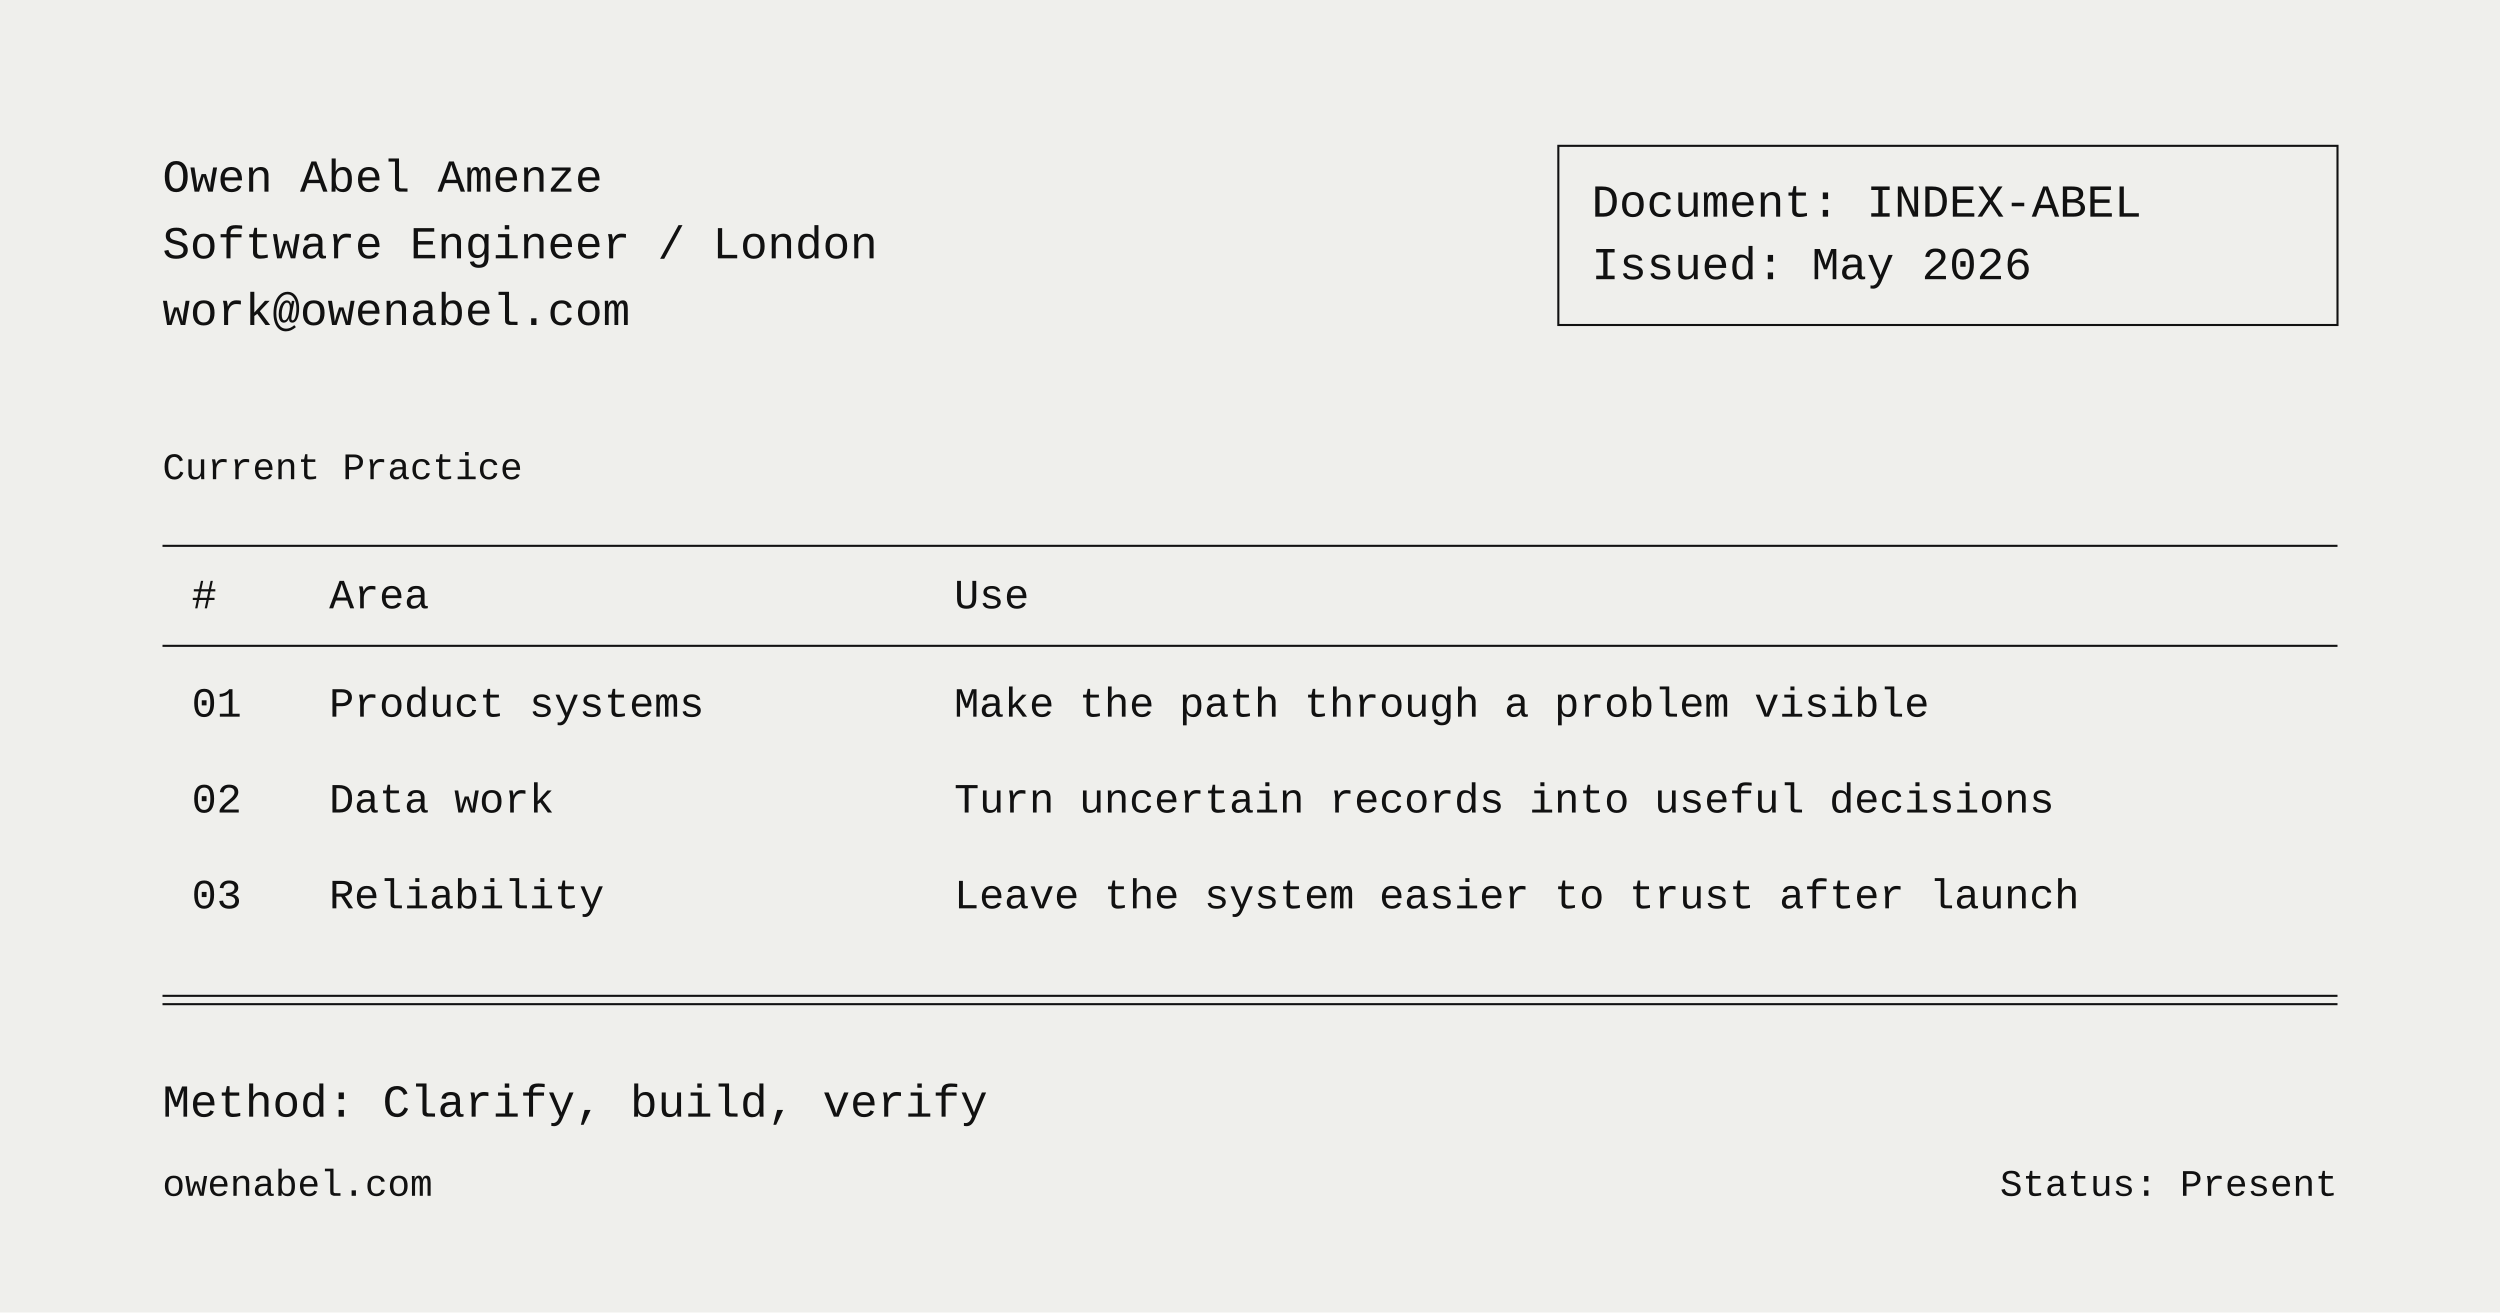
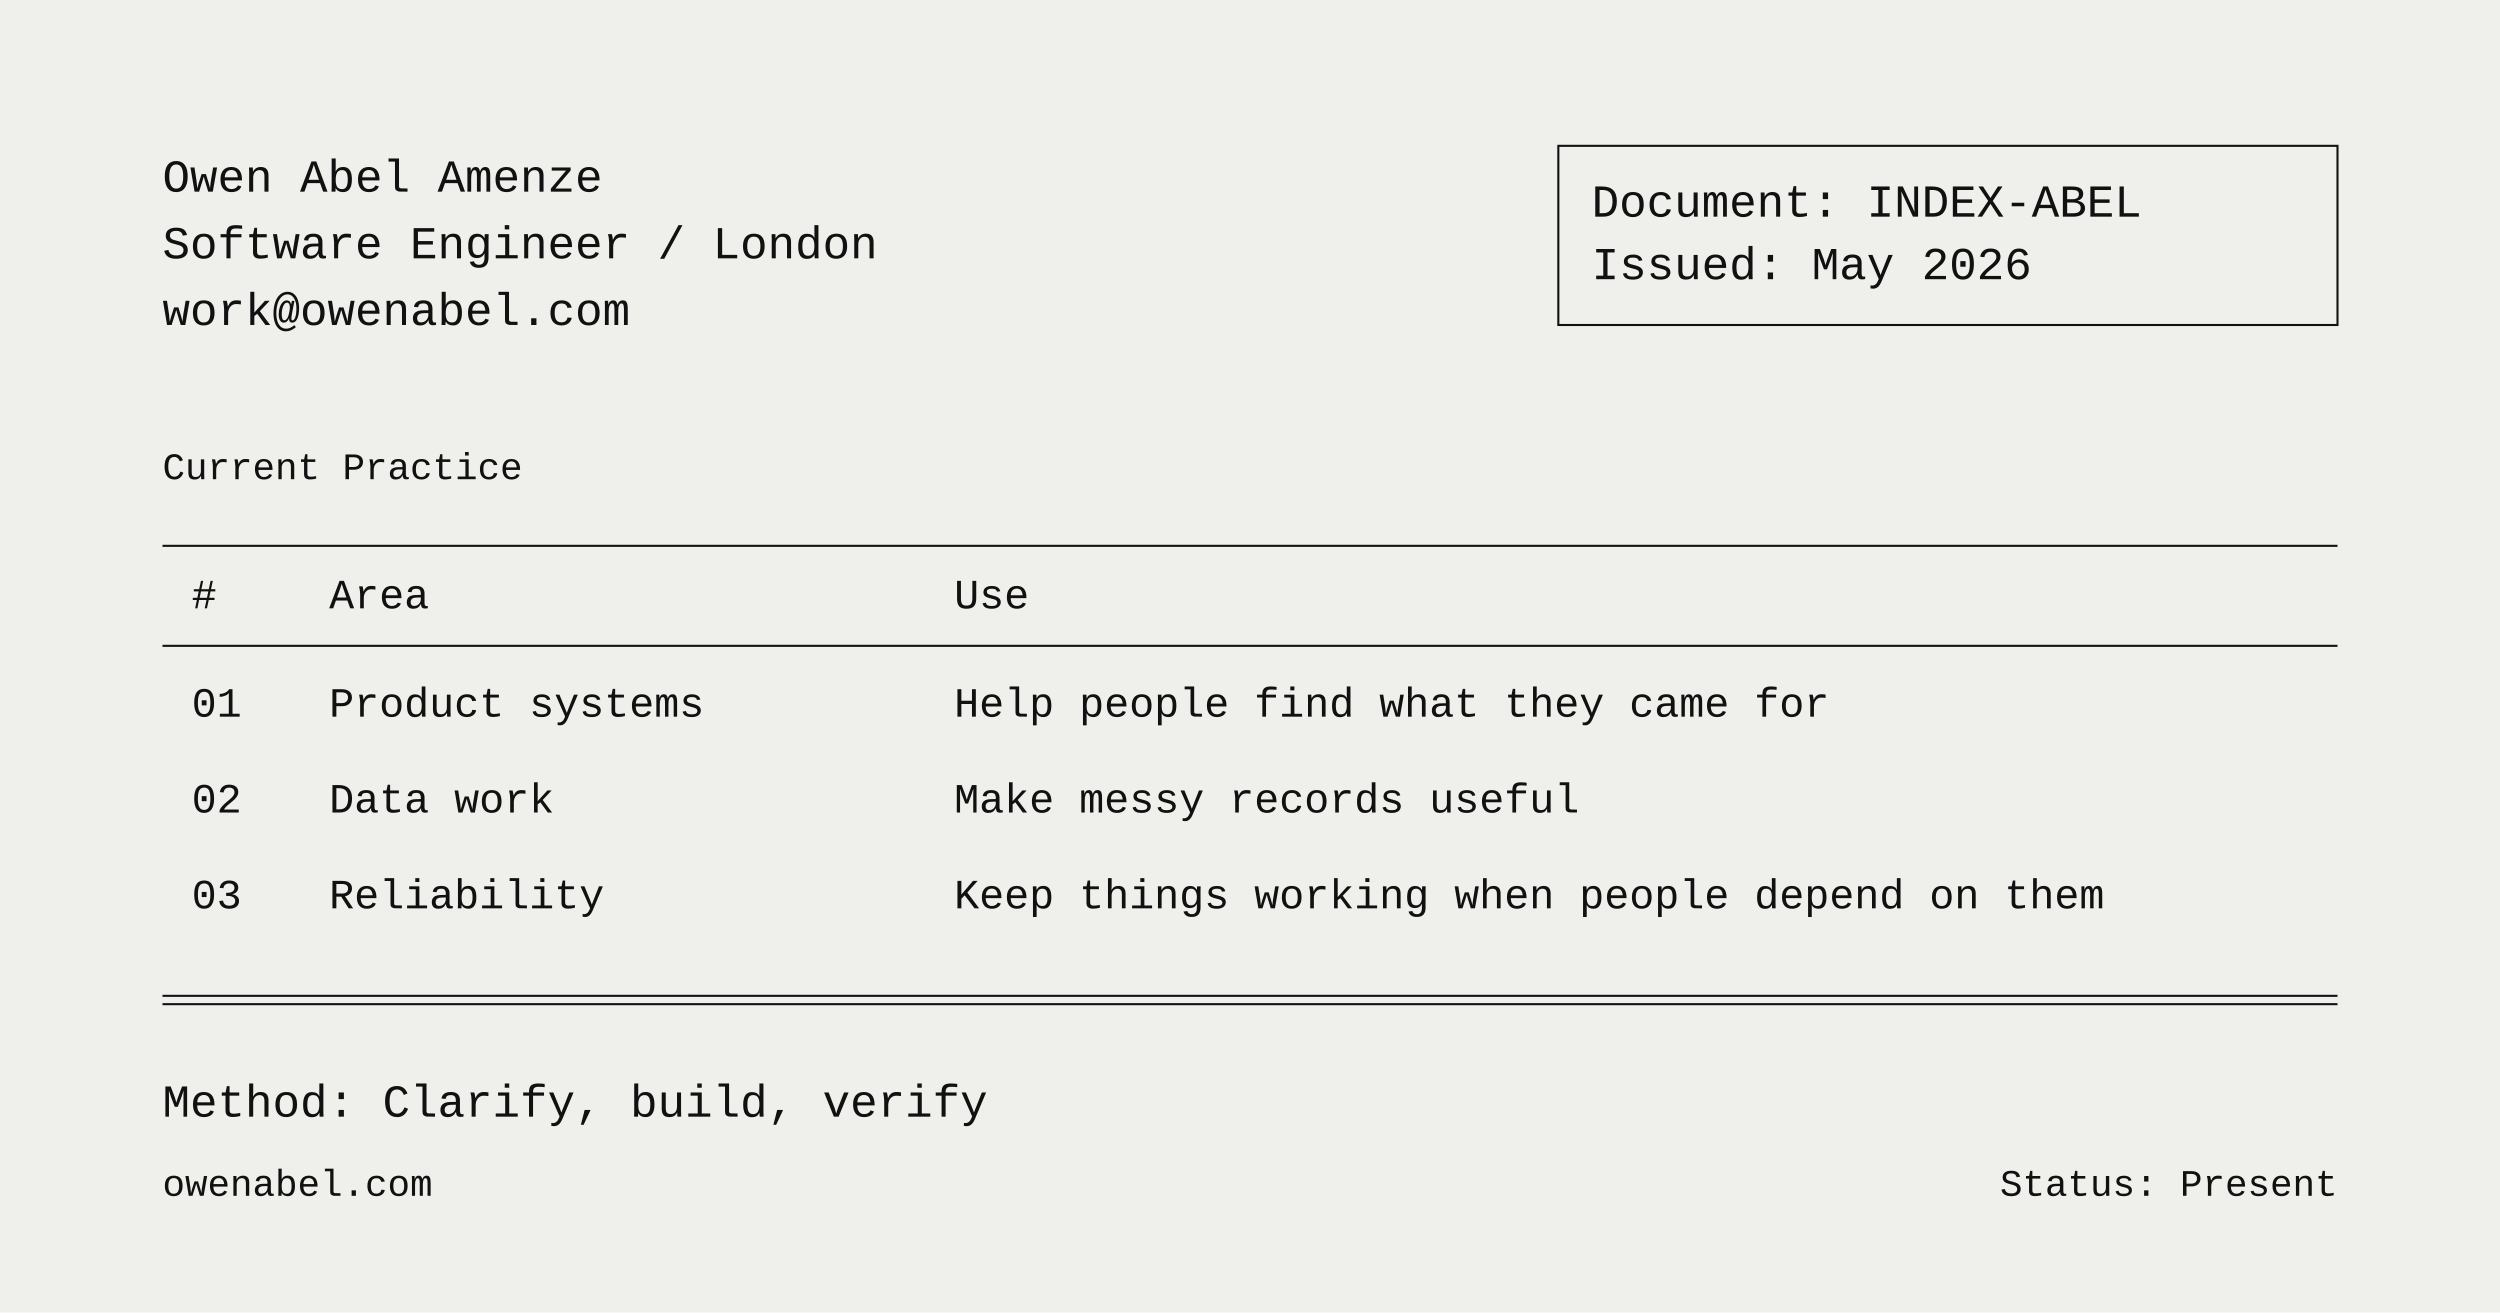
<svg xmlns="http://www.w3.org/2000/svg" width="1200" height="630" viewBox="0 0 1200 630">
  <rect width="1200" height="630" fill="#efefec" />
  <g fill="#111111" font-family="Courier New, Courier, monospace">
    <text x="78" y="92" font-size="22">Owen Abel Amenze</text>
    <text x="78" y="124" font-size="22">Software Engineer / London</text>
    <text x="78" y="156" font-size="22">work@owenabel.com</text>
    <g font-size="22">
      <rect x="748" y="70" width="374" height="86" fill="none" stroke="#111111" stroke-width="1" />
      <text x="764" y="104">Document:      INDEX-ABEL</text>
      <text x="764" y="134">Issued:        May 2026</text>
    </g>
    <text x="78" y="230" font-size="18">Current Practice</text>
    <line x1="78" y1="262" x2="1122" y2="262" stroke="#111111" stroke-width="1" />
    <text x="92" y="292" font-size="20">#</text>
    <text x="158" y="292" font-size="20">Area</text>
    <text x="458" y="292" font-size="20">Use</text>
    <line x1="78" y1="310" x2="1122" y2="310" stroke="#111111" stroke-width="1" />
    <text x="92" y="344" font-size="20">01</text>
    <text x="158" y="344" font-size="20">Product systems</text>
-     <text x="458" y="344" font-size="20">Make the path through a problem visible</text>
+     <text x="458" y="344" font-size="20">Help people find what they came for</text>
    <text x="92" y="390" font-size="20">02</text>
    <text x="158" y="390" font-size="20">Data work</text>
-     <text x="458" y="390" font-size="20">Turn uncertain records into useful decisions</text>
+     <text x="458" y="390" font-size="20">Make messy records useful</text>
    <text x="92" y="436" font-size="20">03</text>
    <text x="158" y="436" font-size="20">Reliability</text>
-     <text x="458" y="436" font-size="20">Leave the system easier to trust after launch</text>
+     <text x="458" y="436" font-size="20">Keep things working when people depend on them</text>
    <line x1="78" y1="478" x2="1122" y2="478" stroke="#111111" stroke-width="1" />
    <line x1="78" y1="482" x2="1122" y2="482" stroke="#111111" stroke-width="1" />
    <text x="78" y="536" font-size="22">Method: Clarify, build, verify</text>
    <text x="78" y="574" font-size="18">owenabel.com</text>
    <text x="960" y="574" font-size="18">Status: Present</text>
  </g>
</svg>
